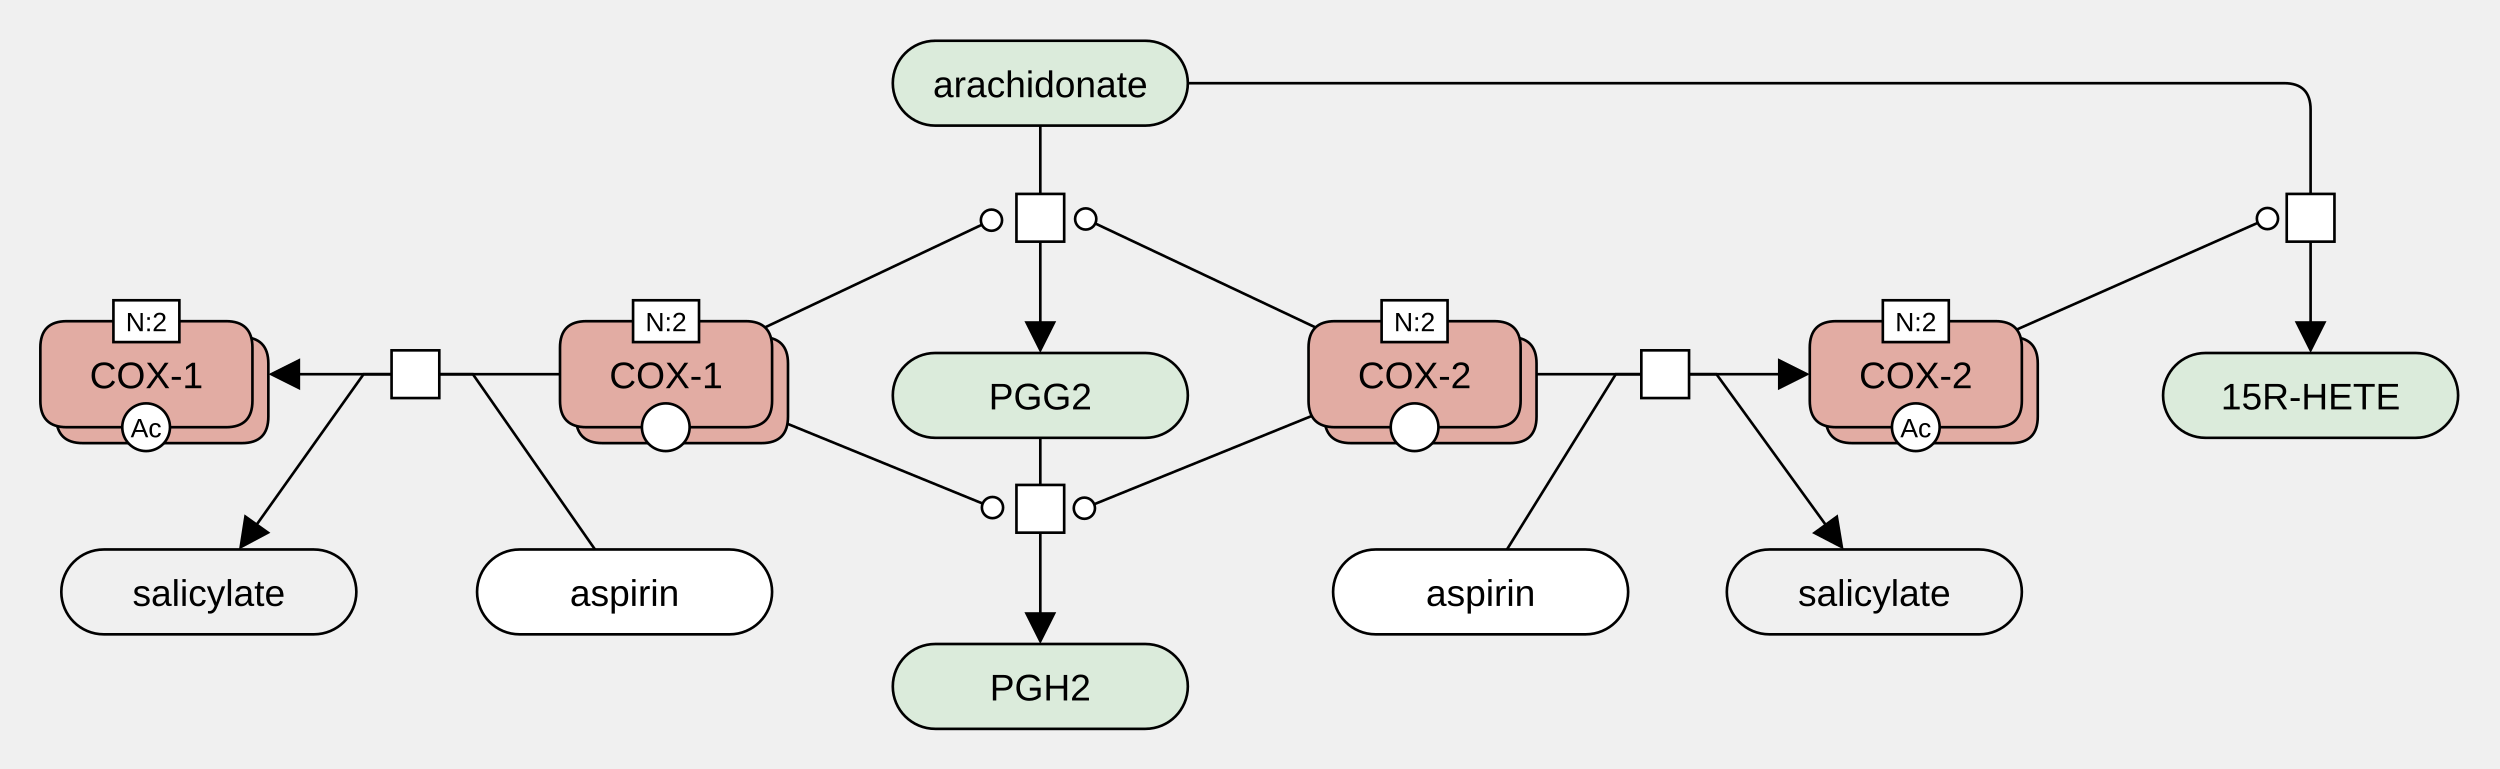
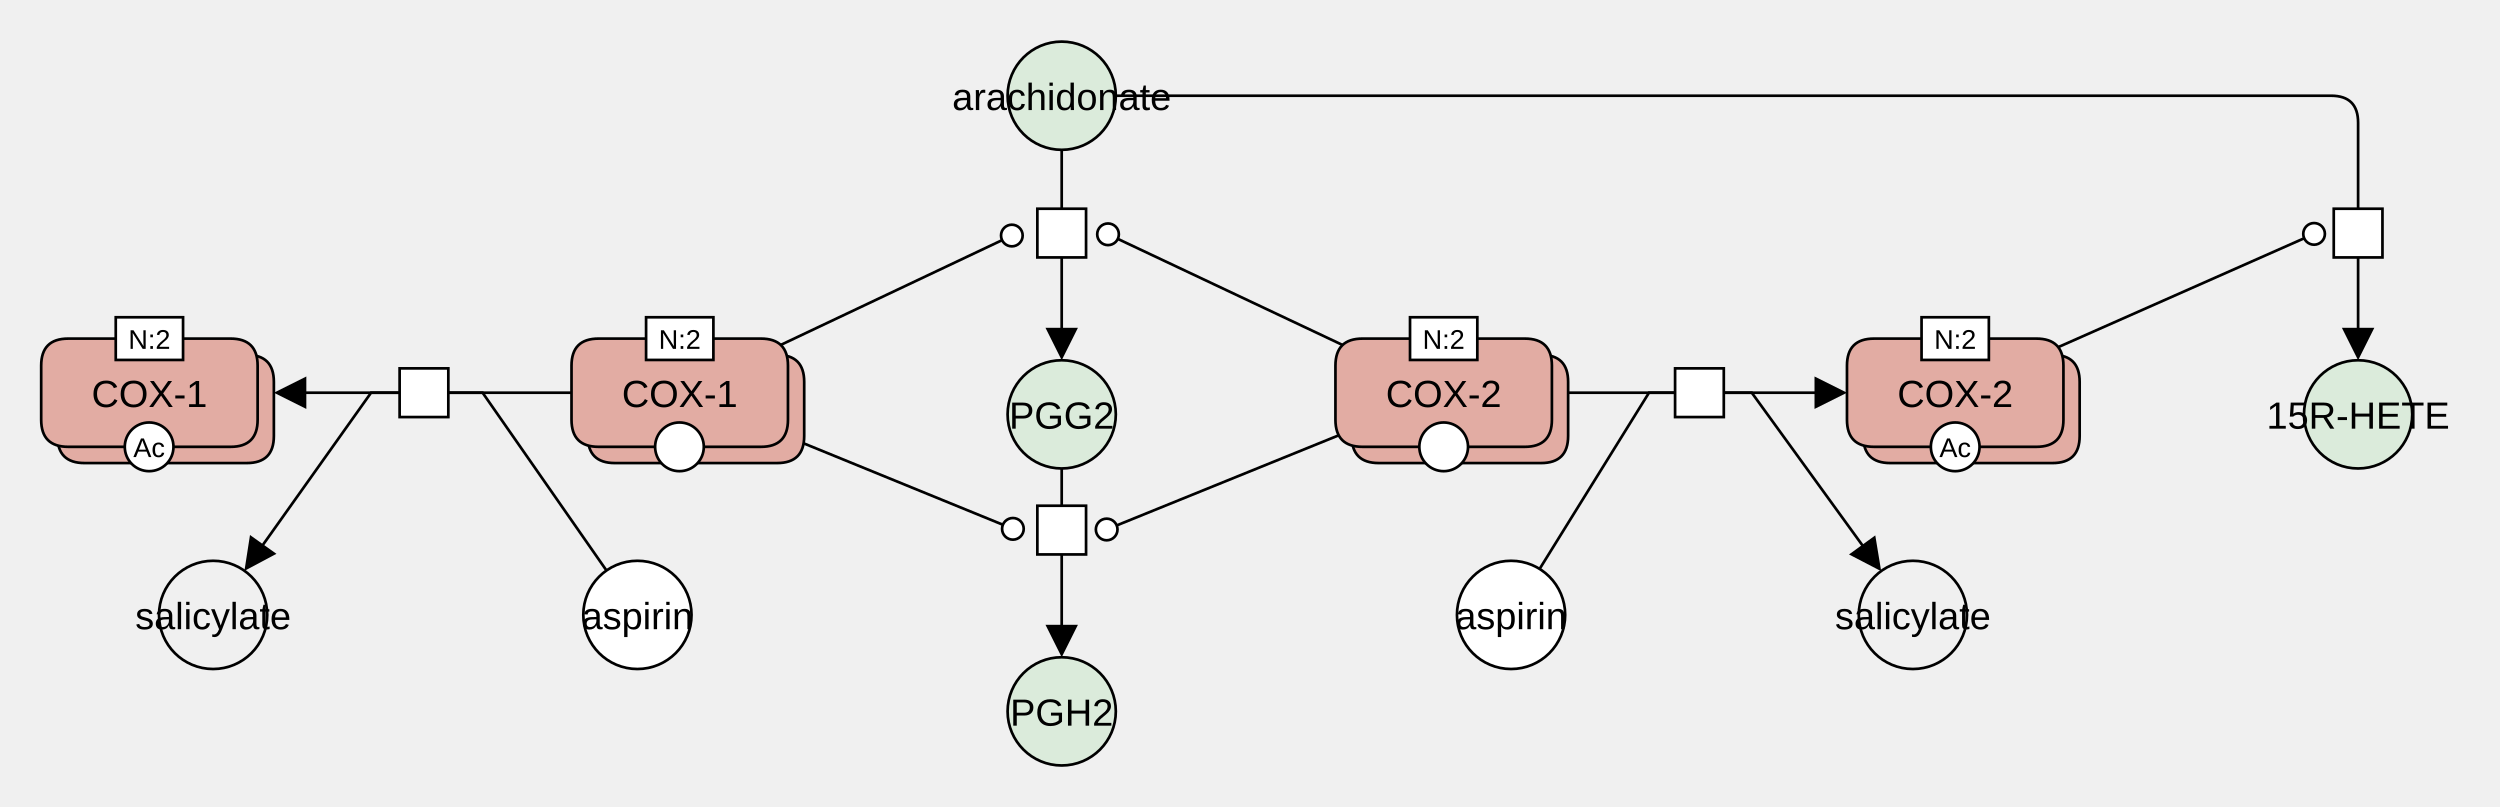
- <svg xmlns="http://www.w3.org/2000/svg" width="943" height="290" viewBox="0 0 943 290" stroke-linecap="butt" stroke-miterlimit="10">
-   <g transform="translate(-324,412)">
+ <svg xmlns="http://www.w3.org/2000/svg" width="924" height="298" viewBox="0 0 924 298" stroke-linecap="butt" stroke-miterlimit="10">
+   <g transform="translate(-324,416)">
    <path d="M823.581 -274.852 Q823.581 -284.852 833.581 -284.852 L893.581 -284.852 Q903.581 -284.852 903.581 -274.852 L903.581 -254.852 Q903.581 -244.852 893.581 -244.852 L833.581 -244.852 Q823.581 -244.852 823.581 -254.852 Z" fill="#E2ACA3" stroke="none" />
    <path d="M823.581 -274.852 Q823.581 -284.852 833.581 -284.852 L893.581 -284.852 Q903.581 -284.852 903.581 -274.852 L903.581 -254.852 Q903.581 -244.852 893.581 -244.852 L833.581 -244.852 Q823.581 -244.852 823.581 -254.852 Z" fill="none" stroke="#000000" />
    <path d="M817.581 -280.852 Q817.581 -290.852 827.581 -290.852 L887.581 -290.852 Q897.581 -290.852 897.581 -280.852 L897.581 -260.852 Q897.581 -250.852 887.581 -250.852 L827.581 -250.852 Q817.581 -250.852 817.581 -260.852 Z" fill="#E2ACA3" stroke="none" />
    <path d="M817.581 -280.852 Q817.581 -290.852 827.581 -290.852 L887.581 -290.852 Q897.581 -290.852 897.581 -280.852 L897.581 -260.852 Q897.581 -250.852 887.581 -250.852 L827.581 -250.852 Q817.581 -250.852 817.581 -260.852 Z" fill="none" stroke="#000000" />
    <text x="857.581" y="-265.56" text-anchor="middle" font-family="'Dialog', Arial, Helvetica, sans-serif" font-size="14" fill="#000000" stroke="none" xml:space="preserve">COX-2</text>
    <rect x="845.143" y="-298.74" width="24.875" height="15.777" fill="#FFFFFF" stroke="none" />
    <rect x="845.143" y="-298.74" width="24.875" height="15.777" fill="none" stroke="#000000" />
    <text x="857.581" y="-287.072" text-anchor="middle" font-family="'Dialog', Arial, Helvetica, sans-serif" font-size="10" fill="#000000" stroke="none" xml:space="preserve">N:2</text>
    <path d="M848.581 -250.852 C848.581 -255.822 852.61 -259.852 857.581 -259.852 L857.581 -259.852 C862.552 -259.852 866.581 -255.822 866.581 -250.852 L866.581 -250.852 C866.581 -245.881 862.552 -241.852 857.581 -241.852 L857.581 -241.852 C852.61 -241.852 848.581 -245.881 848.581 -250.852 Z" fill="#FFFFFF" stroke="none" />
    <path d="M848.581 -250.852 C848.581 -255.822 852.61 -259.852 857.581 -259.852 L857.581 -259.852 C862.552 -259.852 866.581 -255.822 866.581 -250.852 L866.581 -250.852 C866.581 -245.881 862.552 -241.852 857.581 -241.852 L857.581 -241.852 C852.61 -241.852 848.581 -245.881 848.581 -250.852 Z" fill="none" stroke="#000000" />
-     <path d="M660.763 -380.623 C660.763 -389.46 667.926 -396.623 676.763 -396.623 L756.05 -396.623 C764.887 -396.623 772.05 -389.46 772.05 -380.623 L772.05 -380.623 C772.05 -371.786 764.887 -364.623 756.05 -364.623 L676.763 -364.623 C667.926 -364.623 660.763 -371.786 660.763 -380.623 Z" fill="#DBEBDB" stroke="none" />
-     <path d="M660.763 -380.623 C660.763 -389.46 667.926 -396.623 676.763 -396.623 L756.05 -396.623 C764.887 -396.623 772.05 -389.46 772.05 -380.623 L772.05 -380.623 C772.05 -371.786 764.887 -364.623 756.05 -364.623 L676.763 -364.623 C667.926 -364.623 660.763 -371.786 660.763 -380.623 Z" fill="none" stroke="#000000" />
+     <path d="M696.406 -380.623 C696.406 -391.669 705.36 -400.623 716.406 -400.623 L716.406 -400.623 C727.452 -400.623 736.406 -391.669 736.406 -380.623 L736.406 -380.623 C736.406 -369.577 727.452 -360.623 716.406 -360.623 L716.406 -360.623 C705.36 -360.623 696.406 -369.577 696.406 -380.623 Z" fill="#DBEBDB" stroke="none" />
+     <path d="M696.406 -380.623 C696.406 -391.669 705.36 -400.623 716.406 -400.623 L716.406 -400.623 C727.452 -400.623 736.406 -391.669 736.406 -380.623 L736.406 -380.623 C736.406 -369.577 727.452 -360.623 716.406 -360.623 L716.406 -360.623 C705.36 -360.623 696.406 -369.577 696.406 -380.623 Z" fill="none" stroke="#000000" />
    <text x="716.406" y="-375.332" text-anchor="middle" font-family="'Dialog', Arial, Helvetica, sans-serif" font-size="14" fill="#000000" stroke="none" xml:space="preserve">arachidonate</text>
    <path d="M1012.643 -274.852 Q1012.643 -284.852 1022.643 -284.852 L1082.643 -284.852 Q1092.643 -284.852 1092.643 -274.852 L1092.643 -254.852 Q1092.643 -244.852 1082.643 -244.852 L1022.643 -244.852 Q1012.643 -244.852 1012.643 -254.852 Z" fill="#E2ACA3" stroke="none" />
    <path d="M1012.643 -274.852 Q1012.643 -284.852 1022.643 -284.852 L1082.643 -284.852 Q1092.643 -284.852 1092.643 -274.852 L1092.643 -254.852 Q1092.643 -244.852 1082.643 -244.852 L1022.643 -244.852 Q1012.643 -244.852 1012.643 -254.852 Z" fill="none" stroke="#000000" />
    <path d="M1006.643 -280.852 Q1006.643 -290.852 1016.643 -290.852 L1076.643 -290.852 Q1086.643 -290.852 1086.643 -280.852 L1086.643 -260.852 Q1086.643 -250.852 1076.643 -250.852 L1016.643 -250.852 Q1006.643 -250.852 1006.643 -260.852 Z" fill="#E2ACA3" stroke="none" />
    <path d="M1006.643 -280.852 Q1006.643 -290.852 1016.643 -290.852 L1076.643 -290.852 Q1086.643 -290.852 1086.643 -280.852 L1086.643 -260.852 Q1086.643 -250.852 1076.643 -250.852 L1016.643 -250.852 Q1006.643 -250.852 1006.643 -260.852 Z" fill="none" stroke="#000000" />
    <text x="1046.643" y="-265.56" text-anchor="middle" font-family="'Dialog', Arial, Helvetica, sans-serif" font-size="14" fill="#000000" stroke="none" xml:space="preserve">COX-2</text>
    <rect x="1034.206" y="-298.74" width="24.875" height="15.777" fill="#FFFFFF" stroke="none" />
    <rect x="1034.206" y="-298.74" width="24.875" height="15.777" fill="none" stroke="#000000" />
    <text x="1046.643" y="-287.072" text-anchor="middle" font-family="'Dialog', Arial, Helvetica, sans-serif" font-size="10" fill="#000000" stroke="none" xml:space="preserve">N:2</text>
    <path d="M1037.643 -250.852 C1037.643 -255.822 1041.672 -259.852 1046.643 -259.852 L1046.643 -259.852 C1051.614 -259.852 1055.643 -255.822 1055.643 -250.852 L1055.643 -250.852 C1055.643 -245.881 1051.614 -241.852 1046.643 -241.852 L1046.643 -241.852 C1041.672 -241.852 1037.643 -245.881 1037.643 -250.852 Z" fill="#FFFFFF" stroke="none" />
    <path d="M1037.643 -250.852 C1037.643 -255.822 1041.672 -259.852 1046.643 -259.852 L1046.643 -259.852 C1051.614 -259.852 1055.643 -255.822 1055.643 -250.852 L1055.643 -250.852 C1055.643 -245.881 1051.614 -241.852 1046.643 -241.852 L1046.643 -241.852 C1041.672 -241.852 1037.643 -245.881 1037.643 -250.852 Z" fill="none" stroke="#000000" />
    <text x="1046.643" y="-247.072" text-anchor="middle" font-family="'Dialog', Arial, Helvetica, sans-serif" font-size="10" fill="#000000" stroke="none" xml:space="preserve">Ac</text>
    <path d="M943.112 -279.852 L961.112 -279.852 L961.112 -261.852 L943.112 -261.852 Z" fill="#FFFFFF" stroke="none" />
    <path d="M943.112 -279.852 L961.112 -279.852 L961.112 -261.852 L943.112 -261.852 Z" fill="none" stroke="#000000" />
-     <path d="M660.763 -262.852 C660.763 -271.688 667.926 -278.852 676.763 -278.852 L756.05 -278.852 C764.887 -278.852 772.05 -271.688 772.05 -262.852 L772.05 -262.852 C772.05 -254.015 764.887 -246.852 756.05 -246.852 L676.763 -246.852 C667.926 -246.852 660.763 -254.015 660.763 -262.852 Z" fill="#DBEBDB" stroke="none" />
-     <path d="M660.763 -262.852 C660.763 -271.688 667.926 -278.852 676.763 -278.852 L756.05 -278.852 C764.887 -278.852 772.05 -271.688 772.05 -262.852 L772.05 -262.852 C772.05 -254.015 764.887 -246.852 756.05 -246.852 L676.763 -246.852 C667.926 -246.852 660.763 -254.015 660.763 -262.852 Z" fill="none" stroke="#000000" />
+     <path d="M696.406 -262.852 C696.406 -273.898 705.36 -282.852 716.406 -282.852 L716.406 -282.852 C727.452 -282.852 736.406 -273.898 736.406 -262.852 L736.406 -262.852 C736.406 -251.806 727.452 -242.852 716.406 -242.852 L716.406 -242.852 C705.36 -242.852 696.406 -251.806 696.406 -262.852 Z" fill="#DBEBDB" stroke="none" />
+     <path d="M696.406 -262.852 C696.406 -273.898 705.36 -282.852 716.406 -282.852 L716.406 -282.852 C727.452 -282.852 736.406 -273.898 736.406 -262.852 L736.406 -262.852 C736.406 -251.806 727.452 -242.852 716.406 -242.852 L716.406 -242.852 C705.36 -242.852 696.406 -251.806 696.406 -262.852 Z" fill="none" stroke="#000000" />
    <text x="716.406" y="-257.56" text-anchor="middle" font-family="'Dialog', Arial, Helvetica, sans-serif" font-size="14" fill="#000000" stroke="none" xml:space="preserve">PGG2</text>
-     <path d="M660.763 -153.08 C660.763 -161.917 667.926 -169.08 676.763 -169.08 L756.05 -169.08 C764.887 -169.08 772.05 -161.917 772.05 -153.08 L772.05 -153.08 C772.05 -144.243 764.887 -137.08 756.05 -137.08 L676.763 -137.08 C667.926 -137.08 660.763 -144.243 660.763 -153.08 Z" fill="#DBEBDB" stroke="none" />
-     <path d="M660.763 -153.08 C660.763 -161.917 667.926 -169.08 676.763 -169.08 L756.05 -169.08 C764.887 -169.08 772.05 -161.917 772.05 -153.08 L772.05 -153.08 C772.05 -144.243 764.887 -137.08 756.05 -137.08 L676.763 -137.08 C667.926 -137.08 660.763 -144.243 660.763 -153.08 Z" fill="none" stroke="#000000" />
+     <path d="M696.406 -153.08 C696.406 -164.126 705.36 -173.08 716.406 -173.08 L716.406 -173.08 C727.452 -173.08 736.406 -164.126 736.406 -153.08 L736.406 -153.08 C736.406 -142.034 727.452 -133.08 716.406 -133.08 L716.406 -133.08 C705.36 -133.08 696.406 -142.034 696.406 -153.08 Z" fill="#DBEBDB" stroke="none" />
+     <path d="M696.406 -153.08 C696.406 -164.126 705.36 -173.08 716.406 -173.08 L716.406 -173.08 C727.452 -173.08 736.406 -164.126 736.406 -153.08 L736.406 -153.08 C736.406 -142.034 727.452 -133.08 716.406 -133.08 L716.406 -133.08 C705.36 -133.08 696.406 -142.034 696.406 -153.08 Z" fill="none" stroke="#000000" />
    <text x="716.406" y="-147.789" text-anchor="middle" font-family="'Dialog', Arial, Helvetica, sans-serif" font-size="14" fill="#000000" stroke="none" xml:space="preserve">PGH2</text>
    <path d="M707.406 -338.852 L725.406 -338.852 L725.406 -320.852 L707.406 -320.852 Z" fill="#FFFFFF" stroke="none" />
    <path d="M707.406 -338.852 L725.406 -338.852 L725.406 -320.852 L707.406 -320.852 Z" fill="none" stroke="#000000" />
    <path d="M707.406 -229.08 L725.406 -229.08 L725.406 -211.08 L707.406 -211.08 Z" fill="#FFFFFF" stroke="none" />
    <path d="M707.406 -229.08 L725.406 -229.08 L725.406 -211.08 L707.406 -211.08 Z" fill="none" stroke="#000000" />
-     <path d="M826.846 -188.733 C826.846 -197.57 834.01 -204.733 842.846 -204.733 L922.134 -204.733 C930.97 -204.733 938.134 -197.57 938.134 -188.733 L938.134 -188.733 C938.134 -179.896 930.97 -172.733 922.134 -172.733 L842.846 -172.733 C834.01 -172.733 826.846 -179.896 826.846 -188.733 Z" fill="#FFFFFF" stroke="none" />
-     <path d="M826.846 -188.733 C826.846 -197.57 834.01 -204.733 842.846 -204.733 L922.134 -204.733 C930.97 -204.733 938.134 -197.57 938.134 -188.733 L938.134 -188.733 C938.134 -179.896 930.97 -172.733 922.134 -172.733 L842.846 -172.733 C834.01 -172.733 826.846 -179.896 826.846 -188.733 Z" fill="none" stroke="#000000" />
+     <path d="M862.49 -188.733 C862.49 -199.779 871.444 -208.733 882.49 -208.733 L882.49 -208.733 C893.536 -208.733 902.49 -199.779 902.49 -188.733 L902.49 -188.733 C902.49 -177.687 893.536 -168.733 882.49 -168.733 L882.49 -168.733 C871.444 -168.733 862.49 -177.687 862.49 -188.733 Z" fill="#FFFFFF" stroke="none" />
+     <path d="M862.49 -188.733 C862.49 -199.779 871.444 -208.733 882.49 -208.733 L882.49 -208.733 C893.536 -208.733 902.49 -199.779 902.49 -188.733 L902.49 -188.733 C902.49 -177.687 893.536 -168.733 882.49 -168.733 L882.49 -168.733 C871.444 -168.733 862.49 -177.687 862.49 -188.733 Z" fill="none" stroke="#000000" />
    <text x="882.49" y="-183.442" text-anchor="middle" font-family="'Dialog', Arial, Helvetica, sans-serif" font-size="14" fill="#000000" stroke="none" xml:space="preserve">aspirin</text>
-     <path d="M975.356 -188.733 C975.356 -197.57 982.519 -204.733 991.356 -204.733 L1070.643 -204.733 C1079.48 -204.733 1086.643 -197.57 1086.643 -188.733 L1086.643 -188.733 C1086.643 -179.896 1079.48 -172.733 1070.643 -172.733 L991.356 -172.733 C982.519 -172.733 975.356 -179.896 975.356 -188.733 Z" fill="none" stroke="#000000" />
+     <path d="M1011 -188.733 C1011 -199.779 1019.953 -208.733 1030.999 -208.733 L1030.999 -208.733 C1042.045 -208.733 1050.999 -199.779 1050.999 -188.733 L1050.999 -188.733 C1050.999 -177.687 1042.045 -168.733 1030.999 -168.733 L1030.999 -168.733 C1019.953 -168.733 1011 -177.687 1011 -188.733 Z" fill="none" stroke="#000000" />
    <text x="1030.999" y="-183.442" text-anchor="middle" font-family="'Dialog', Arial, Helvetica, sans-serif" font-size="14" fill="#000000" stroke="none" xml:space="preserve">salicylate</text>
-     <path d="M1139.912 -262.852 C1139.912 -271.688 1147.075 -278.852 1155.912 -278.852 L1235.199 -278.852 C1244.036 -278.852 1251.199 -271.688 1251.199 -262.852 L1251.199 -262.852 C1251.199 -254.015 1244.036 -246.852 1235.199 -246.852 L1155.912 -246.852 C1147.075 -246.852 1139.912 -254.015 1139.912 -262.852 Z" fill="#DBEBDB" stroke="none" />
-     <path d="M1139.912 -262.852 C1139.912 -271.688 1147.075 -278.852 1155.912 -278.852 L1235.199 -278.852 C1244.036 -278.852 1251.199 -271.688 1251.199 -262.852 L1251.199 -262.852 C1251.199 -254.015 1244.036 -246.852 1235.199 -246.852 L1155.912 -246.852 C1147.075 -246.852 1139.912 -254.015 1139.912 -262.852 Z" fill="none" stroke="#000000" />
+     <path d="M1175.556 -262.852 C1175.556 -273.898 1184.51 -282.852 1195.556 -282.852 L1195.556 -282.852 C1206.602 -282.852 1215.556 -273.898 1215.556 -262.852 L1215.556 -262.852 C1215.556 -251.806 1206.602 -242.852 1195.556 -242.852 L1195.556 -242.852 C1184.51 -242.852 1175.556 -251.806 1175.556 -262.852 Z" fill="#DBEBDB" stroke="none" />
+     <path d="M1175.556 -262.852 C1175.556 -273.898 1184.51 -282.852 1195.556 -282.852 L1195.556 -282.852 C1206.602 -282.852 1215.556 -273.898 1215.556 -262.852 L1215.556 -262.852 C1215.556 -251.806 1206.602 -242.852 1195.556 -242.852 L1195.556 -242.852 C1184.51 -242.852 1175.556 -251.806 1175.556 -262.852 Z" fill="none" stroke="#000000" />
    <text x="1195.556" y="-257.56" text-anchor="middle" font-family="'Dialog', Arial, Helvetica, sans-serif" font-size="14" fill="#000000" stroke="none" xml:space="preserve">15R-HETE</text>
    <path d="M1186.556 -338.852 L1204.556 -338.852 L1204.556 -320.852 L1186.556 -320.852 Z" fill="#FFFFFF" stroke="none" />
    <path d="M1186.556 -338.852 L1204.556 -338.852 L1204.556 -320.852 L1186.556 -320.852 Z" fill="none" stroke="#000000" />
    <path d="M541.232 -274.852 Q541.232 -284.852 551.232 -284.852 L611.232 -284.852 Q621.232 -284.852 621.232 -274.852 L621.232 -254.852 Q621.232 -244.852 611.232 -244.852 L551.232 -244.852 Q541.232 -244.852 541.232 -254.852 Z" fill="#E2ACA3" stroke="none" />
    <path d="M541.232 -274.852 Q541.232 -284.852 551.232 -284.852 L611.232 -284.852 Q621.232 -284.852 621.232 -274.852 L621.232 -254.852 Q621.232 -244.852 611.232 -244.852 L551.232 -244.852 Q541.232 -244.852 541.232 -254.852 Z" fill="none" stroke="#000000" />
    <path d="M535.232 -280.852 Q535.232 -290.852 545.232 -290.852 L605.232 -290.852 Q615.232 -290.852 615.232 -280.852 L615.232 -260.852 Q615.232 -250.852 605.232 -250.852 L545.232 -250.852 Q535.232 -250.852 535.232 -260.852 Z" fill="#E2ACA3" stroke="none" />
    <path d="M535.232 -280.852 Q535.232 -290.852 545.232 -290.852 L605.232 -290.852 Q615.232 -290.852 615.232 -280.852 L615.232 -260.852 Q615.232 -250.852 605.232 -250.852 L545.232 -250.852 Q535.232 -250.852 535.232 -260.852 Z" fill="none" stroke="#000000" />
    <text x="575.232" y="-265.56" text-anchor="middle" font-family="'Dialog', Arial, Helvetica, sans-serif" font-size="14" fill="#000000" stroke="none" xml:space="preserve">COX-1</text>
    <rect x="562.794" y="-298.74" width="24.875" height="15.777" fill="#FFFFFF" stroke="none" />
    <rect x="562.794" y="-298.74" width="24.875" height="15.777" fill="none" stroke="#000000" />
    <text x="575.232" y="-287.072" text-anchor="middle" font-family="'Dialog', Arial, Helvetica, sans-serif" font-size="10" fill="#000000" stroke="none" xml:space="preserve">N:2</text>
    <path d="M566.129 -250.852 C566.129 -255.822 570.158 -259.852 575.129 -259.852 L575.129 -259.852 C580.099 -259.852 584.129 -255.822 584.129 -250.852 L584.129 -250.852 C584.129 -245.881 580.099 -241.852 575.129 -241.852 L575.129 -241.852 C570.158 -241.852 566.129 -245.881 566.129 -250.852 Z" fill="#FFFFFF" stroke="none" />
    <path d="M566.129 -250.852 C566.129 -255.822 570.158 -259.852 575.129 -259.852 L575.129 -259.852 C580.099 -259.852 584.129 -255.822 584.129 -250.852 L584.129 -250.852 C584.129 -245.881 580.099 -241.852 575.129 -241.852 L575.129 -241.852 C570.158 -241.852 566.129 -245.881 566.129 -250.852 Z" fill="none" stroke="#000000" />
    <path d="M345.22 -274.852 Q345.22 -284.852 355.22 -284.852 L415.22 -284.852 Q425.22 -284.852 425.22 -274.852 L425.22 -254.852 Q425.22 -244.852 415.22 -244.852 L355.22 -244.852 Q345.22 -244.852 345.22 -254.852 Z" fill="#E2ACA3" stroke="none" />
    <path d="M345.22 -274.852 Q345.22 -284.852 355.22 -284.852 L415.22 -284.852 Q425.22 -284.852 425.22 -274.852 L425.22 -254.852 Q425.22 -244.852 415.22 -244.852 L355.22 -244.852 Q345.22 -244.852 345.22 -254.852 Z" fill="none" stroke="#000000" />
    <path d="M339.22 -280.852 Q339.22 -290.852 349.22 -290.852 L409.22 -290.852 Q419.22 -290.852 419.22 -280.852 L419.22 -260.852 Q419.22 -250.852 409.22 -250.852 L349.22 -250.852 Q339.22 -250.852 339.22 -260.852 Z" fill="#E2ACA3" stroke="none" />
    <path d="M339.22 -280.852 Q339.22 -290.852 349.22 -290.852 L409.22 -290.852 Q419.22 -290.852 419.22 -280.852 L419.22 -260.852 Q419.22 -250.852 409.22 -250.852 L349.22 -250.852 Q339.22 -250.852 339.22 -260.852 Z" fill="none" stroke="#000000" />
    <text x="379.22" y="-265.56" text-anchor="middle" font-family="'Dialog', Arial, Helvetica, sans-serif" font-size="14" fill="#000000" stroke="none" xml:space="preserve">COX-1</text>
    <rect x="366.783" y="-298.74" width="24.875" height="15.777" fill="#FFFFFF" stroke="none" />
    <rect x="366.783" y="-298.74" width="24.875" height="15.777" fill="none" stroke="#000000" />
    <text x="379.22" y="-287.072" text-anchor="middle" font-family="'Dialog', Arial, Helvetica, sans-serif" font-size="10" fill="#000000" stroke="none" xml:space="preserve">N:2</text>
    <path d="M370.117 -250.852 C370.117 -255.822 374.146 -259.852 379.117 -259.852 L379.117 -259.852 C384.088 -259.852 388.117 -255.822 388.117 -250.852 L388.117 -250.852 C388.117 -245.881 384.088 -241.852 379.117 -241.852 L379.117 -241.852 C374.146 -241.852 370.117 -245.881 370.117 -250.852 Z" fill="#FFFFFF" stroke="none" />
    <path d="M370.117 -250.852 C370.117 -255.822 374.146 -259.852 379.117 -259.852 L379.117 -259.852 C384.088 -259.852 388.117 -255.822 388.117 -250.852 L388.117 -250.852 C388.117 -245.881 384.088 -241.852 379.117 -241.852 L379.117 -241.852 C374.146 -241.852 370.117 -245.881 370.117 -250.852 Z" fill="none" stroke="#000000" />
    <text x="379.117" y="-247.072" text-anchor="middle" font-family="'Dialog', Arial, Helvetica, sans-serif" font-size="10" fill="#000000" stroke="none" xml:space="preserve">Ac</text>
    <path d="M471.701 -279.852 L489.701 -279.852 L489.701 -261.852 L471.701 -261.852 Z" fill="#FFFFFF" stroke="none" />
    <path d="M471.701 -279.852 L489.701 -279.852 L489.701 -261.852 L471.701 -261.852 Z" fill="none" stroke="#000000" />
-     <path d="M503.945 -188.733 C503.945 -197.57 511.108 -204.733 519.945 -204.733 L599.232 -204.733 C608.068 -204.733 615.232 -197.57 615.232 -188.733 L615.232 -188.733 C615.232 -179.896 608.068 -172.733 599.232 -172.733 L519.945 -172.733 C511.108 -172.733 503.945 -179.896 503.945 -188.733 Z" fill="#FFFFFF" stroke="none" />
-     <path d="M503.945 -188.733 C503.945 -197.57 511.108 -204.733 519.945 -204.733 L599.232 -204.733 C608.068 -204.733 615.232 -197.57 615.232 -188.733 L615.232 -188.733 C615.232 -179.896 608.068 -172.733 599.232 -172.733 L519.945 -172.733 C511.108 -172.733 503.945 -179.896 503.945 -188.733 Z" fill="none" stroke="#000000" />
+     <path d="M539.588 -188.733 C539.588 -199.779 548.542 -208.733 559.588 -208.733 L559.588 -208.733 C570.634 -208.733 579.588 -199.779 579.588 -188.733 L579.588 -188.733 C579.588 -177.687 570.634 -168.733 559.588 -168.733 L559.588 -168.733 C548.542 -168.733 539.588 -177.687 539.588 -188.733 Z" fill="#FFFFFF" stroke="none" />
+     <path d="M539.588 -188.733 C539.588 -199.779 548.542 -208.733 559.588 -208.733 L559.588 -208.733 C570.634 -208.733 579.588 -199.779 579.588 -188.733 L579.588 -188.733 C579.588 -177.687 570.634 -168.733 559.588 -168.733 L559.588 -168.733 C548.542 -168.733 539.588 -177.687 539.588 -188.733 Z" fill="none" stroke="#000000" />
    <text x="559.588" y="-183.442" text-anchor="middle" font-family="'Dialog', Arial, Helvetica, sans-serif" font-size="14" fill="#000000" stroke="none" xml:space="preserve">aspirin</text>
-     <path d="M347.127 -188.733 C347.127 -197.57 354.29 -204.733 363.127 -204.733 L442.414 -204.733 C451.25 -204.733 458.414 -197.57 458.414 -188.733 L458.414 -188.733 C458.414 -179.896 451.25 -172.733 442.414 -172.733 L363.127 -172.733 C354.29 -172.733 347.127 -179.896 347.127 -188.733 Z" fill="none" stroke="#000000" />
+     <path d="M382.77 -188.733 C382.77 -199.779 391.724 -208.733 402.77 -208.733 L402.77 -208.733 C413.816 -208.733 422.77 -199.779 422.77 -188.733 L422.77 -188.733 C422.77 -177.687 413.816 -168.733 402.77 -168.733 L402.77 -168.733 C391.724 -168.733 382.77 -177.687 382.77 -188.733 Z" fill="none" stroke="#000000" />
    <text x="402.77" y="-183.442" text-anchor="middle" font-family="'Dialog', Arial, Helvetica, sans-serif" font-size="14" fill="#000000" stroke="none" xml:space="preserve">salicylate</text>
    <path d="M961.112 -270.852 L995.643 -270.852" fill="none" stroke="#000000" />
    <path d="M1006.643 -270.852 L994.643 -264.852 L994.643 -276.852 Z" fill="#000000" stroke="none" />
    <path d="M903.581 -270.852 L943.112 -270.852" fill="none" stroke="#000000" />
-     <path d="M716.406 -211.08 L716.406 -180.08" fill="none" stroke="#000000" />
-     <path d="M716.406 -169.08 L710.406 -181.08 L722.406 -181.08 Z" fill="#000000" stroke="none" />
-     <path d="M716.406 -320.852 L716.406 -289.852" fill="none" stroke="#000000" />
-     <path d="M716.406 -278.852 L710.406 -290.852 L722.406 -290.852 Z" fill="#000000" stroke="none" />
-     <path d="M716.406 -364.623 L716.406 -338.852" fill="none" stroke="#000000" />
-     <path d="M716.406 -246.852 L716.406 -229.08" fill="none" stroke="#000000" />
-     <path d="M961.112 -270.852 L971.452 -270.852 L1012.94 -213.638" fill="none" stroke="#000000" />
-     <path d="M1019.397 -204.733 L1007.495 -210.926 L1017.21 -217.97 Z" fill="#000000" stroke="none" />
-     <path d="M892.423 -204.733 L933.468 -270.852 L943.112 -270.852" fill="none" stroke="#000000" />
-     <path d="M1195.556 -320.852 L1195.556 -289.852" fill="none" stroke="#000000" />
-     <path d="M1195.556 -278.852 L1189.556 -290.852 L1201.556 -290.852 Z" fill="#000000" stroke="none" />
-     <path d="M772.05 -380.623 L1185.556 -380.623 Q1195.556 -380.623 1195.556 -370.623 L1195.556 -338.852" fill="none" stroke="#000000" />
+     <path d="M716.406 -211.08 L716.406 -184.08" fill="none" stroke="#000000" />
+     <path d="M716.406 -173.08 L710.406 -185.08 L722.406 -185.08 Z" fill="#000000" stroke="none" />
+     <path d="M716.406 -320.852 L716.406 -293.852" fill="none" stroke="#000000" />
+     <path d="M716.406 -282.852 L710.406 -294.852 L722.406 -294.852 Z" fill="#000000" stroke="none" />
+     <path d="M716.406 -360.623 L716.406 -338.852" fill="none" stroke="#000000" />
+     <path d="M716.406 -242.852 L716.406 -229.08" fill="none" stroke="#000000" />
+     <path d="M961.112 -270.852 L971.452 -270.852 L1012.832 -213.787" fill="none" stroke="#000000" />
+     <path d="M1019.289 -204.882 L1007.388 -211.075 L1017.102 -218.119 Z" fill="#000000" stroke="none" />
+     <path d="M893.009 -205.678 L933.468 -270.852 L943.112 -270.852" fill="none" stroke="#000000" />
+     <path d="M1195.556 -320.852 L1195.556 -293.852" fill="none" stroke="#000000" />
+     <path d="M1195.556 -282.852 L1189.556 -294.852 L1201.556 -294.852 Z" fill="#000000" stroke="none" />
+     <path d="M736.406 -380.623 L1185.556 -380.623 Q1195.556 -380.623 1195.556 -370.623 L1195.556 -338.852" fill="none" stroke="#000000" />
    <path d="M820.241 -288.476 L737.145 -327.698" fill="none" stroke="#000000" />
    <circle cx="733.528" cy="-329.405" r="4" fill="white" stroke="#000000" />
    <path d="M1084.665 -287.68 L1175.625 -327.94" fill="none" stroke="#000000" />
    <circle cx="1179.283" cy="-329.558" r="4" fill="white" stroke="#000000" />
    <path d="M818.821 -255.123 L736.733 -221.81" fill="none" stroke="#000000" />
    <circle cx="733.027" cy="-220.306" r="4" fill="white" stroke="#000000" />
    <path d="M471.701 -270.852 L436.22 -270.852" fill="none" stroke="#000000" />
    <path d="M425.22 -270.852 L437.22 -276.852 L437.22 -264.852 Z" fill="#000000" stroke="none" />
    <path d="M535.232 -270.852 L489.701 -270.852" fill="none" stroke="#000000" />
-     <path d="M471.701 -270.852 L461.145 -270.852 L420.517 -213.699" fill="none" stroke="#000000" />
-     <path d="M414.144 -204.733 L416.206 -217.99 L425.987 -211.037 Z" fill="#000000" stroke="none" />
-     <path d="M548.439 -204.733 L502.367 -270.852 L489.701 -270.852" fill="none" stroke="#000000" />
+     <path d="M471.701 -270.852 L461.145 -270.852 L420.708 -213.968" fill="none" stroke="#000000" />
+     <path d="M414.335 -205.002 L416.397 -218.259 L426.178 -211.306 Z" fill="#000000" stroke="none" />
+     <path d="M548.168 -205.122 L502.367 -270.852 L489.701 -270.852" fill="none" stroke="#000000" />
    <path d="M612.533 -288.506 L694.364 -327.238" fill="none" stroke="#000000" />
    <circle cx="697.979" cy="-328.949" r="4" fill="white" stroke="#000000" />
    <path d="M620.994 -252.154 L694.664 -222.054" fill="none" stroke="#000000" />
    <circle cx="698.367" cy="-220.541" r="4" fill="white" stroke="#000000" />
  </g>
</svg>
